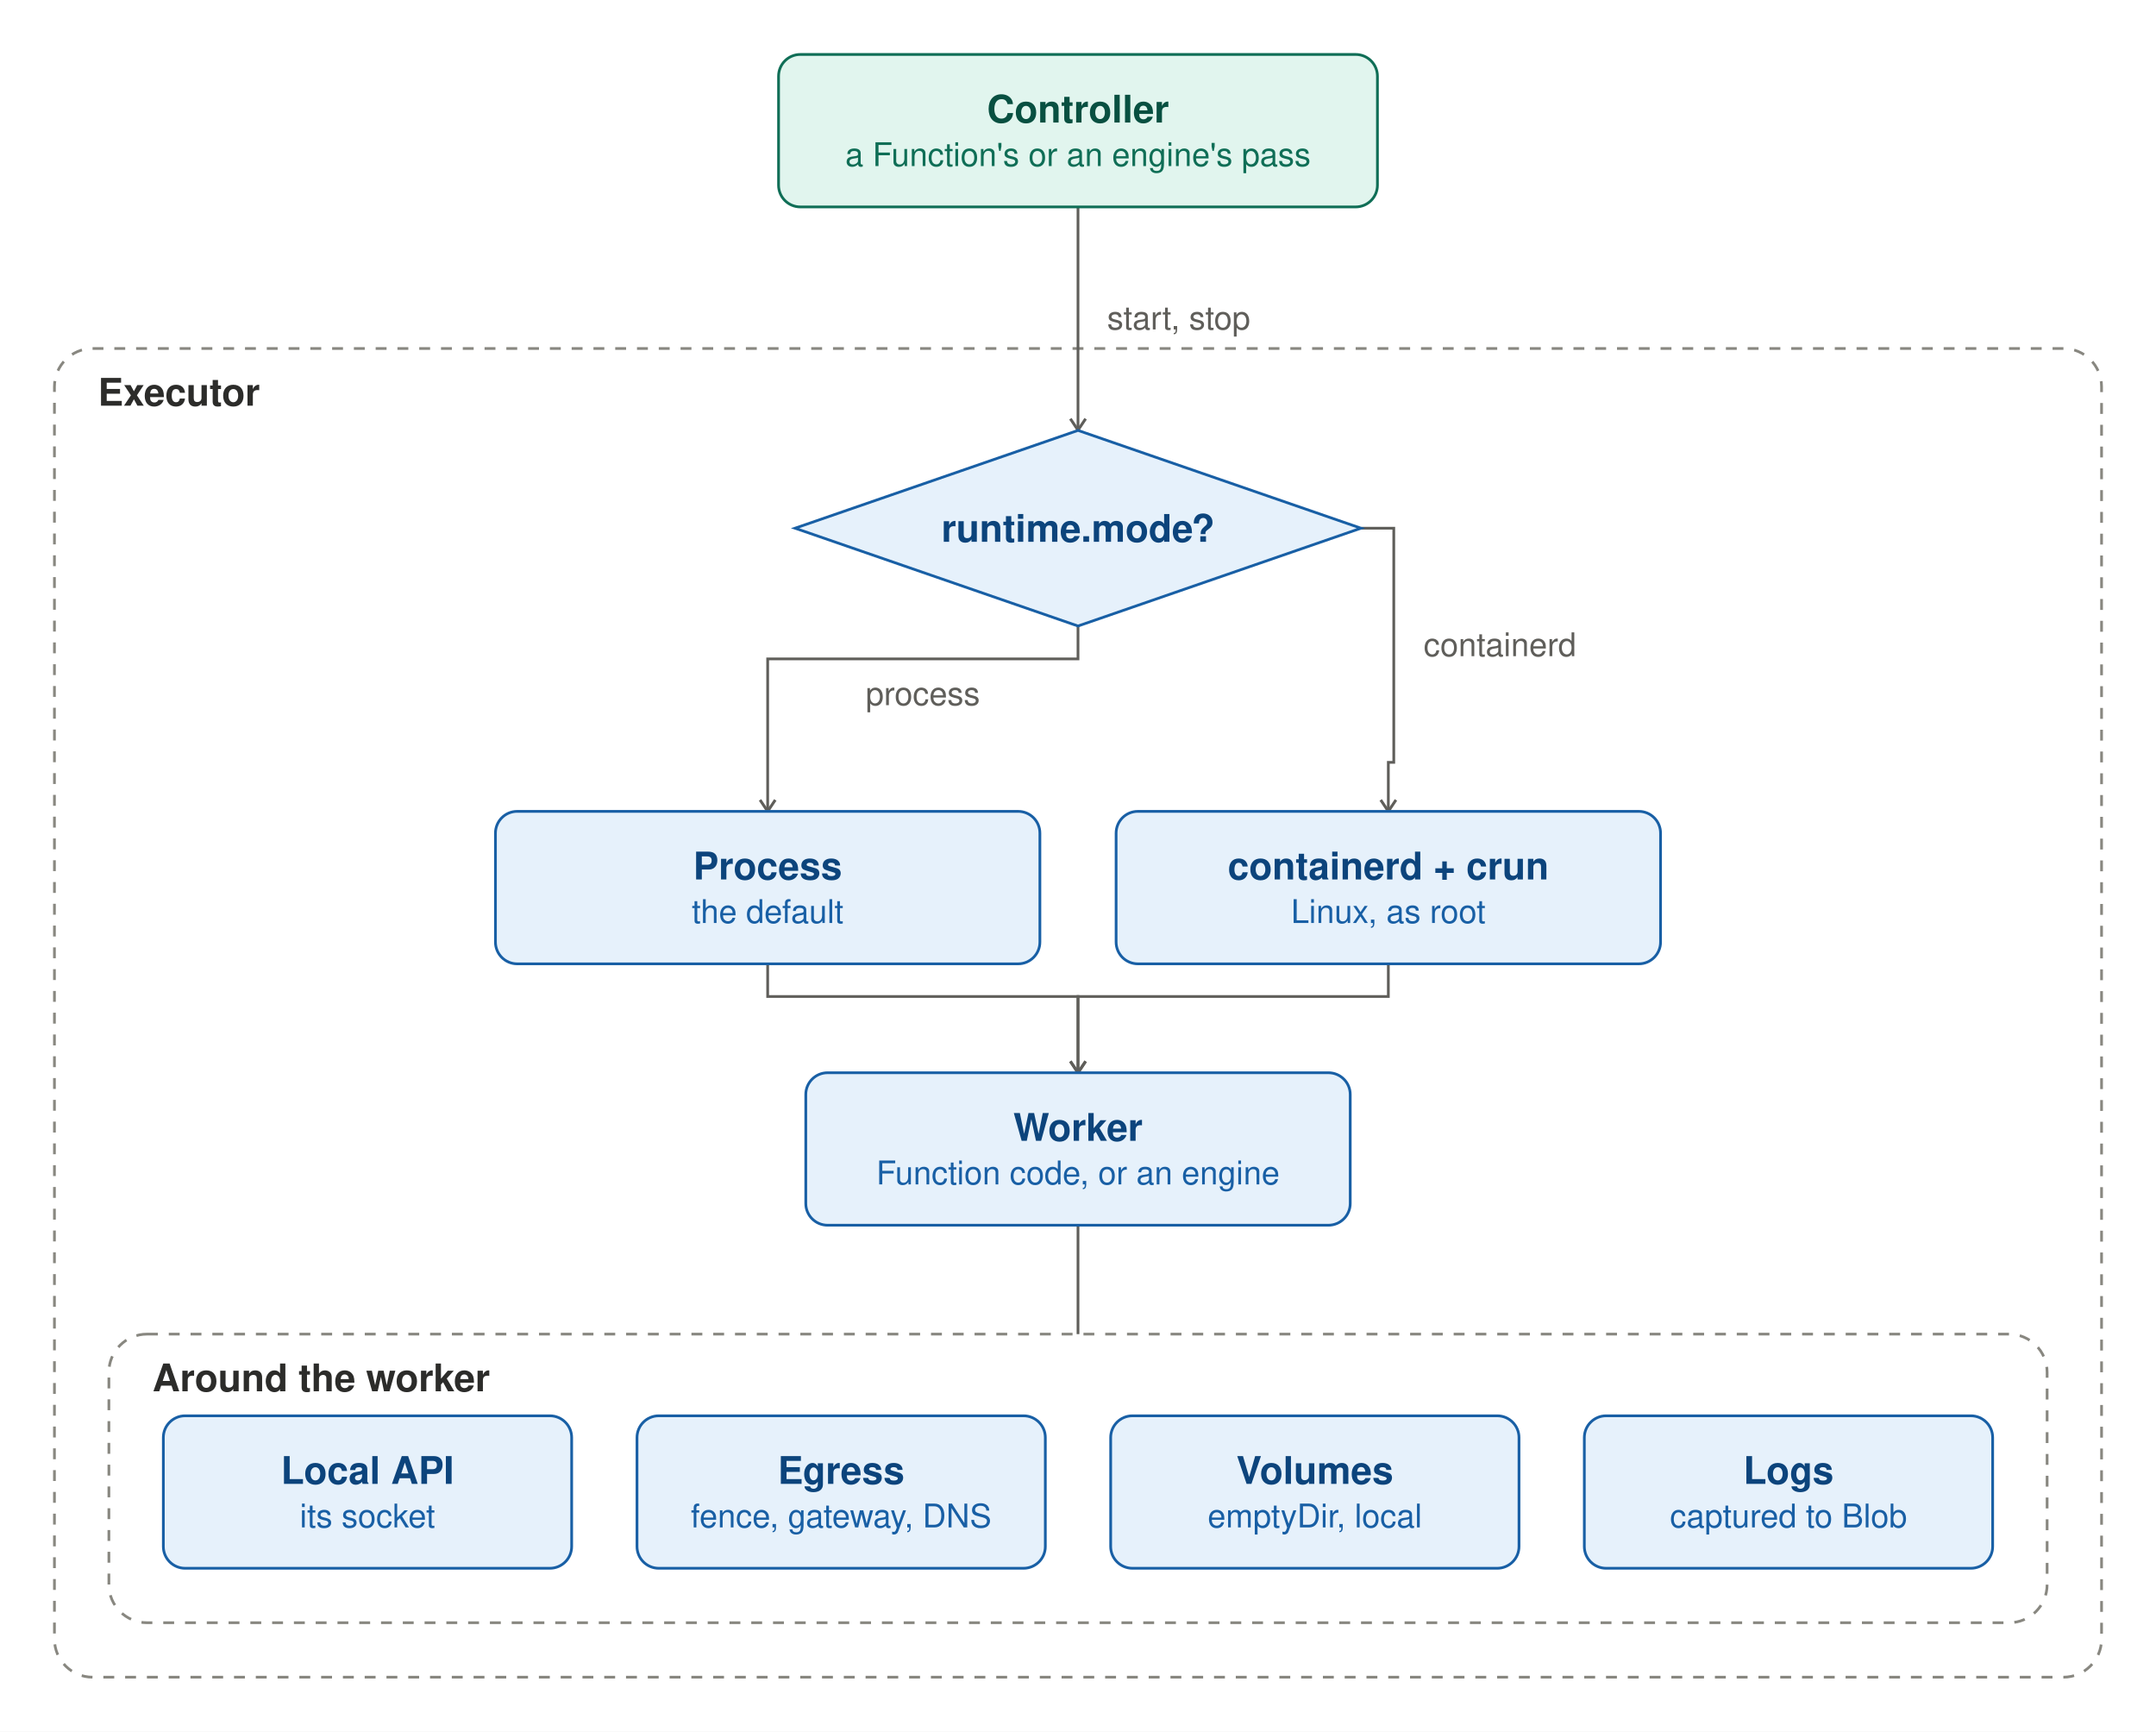
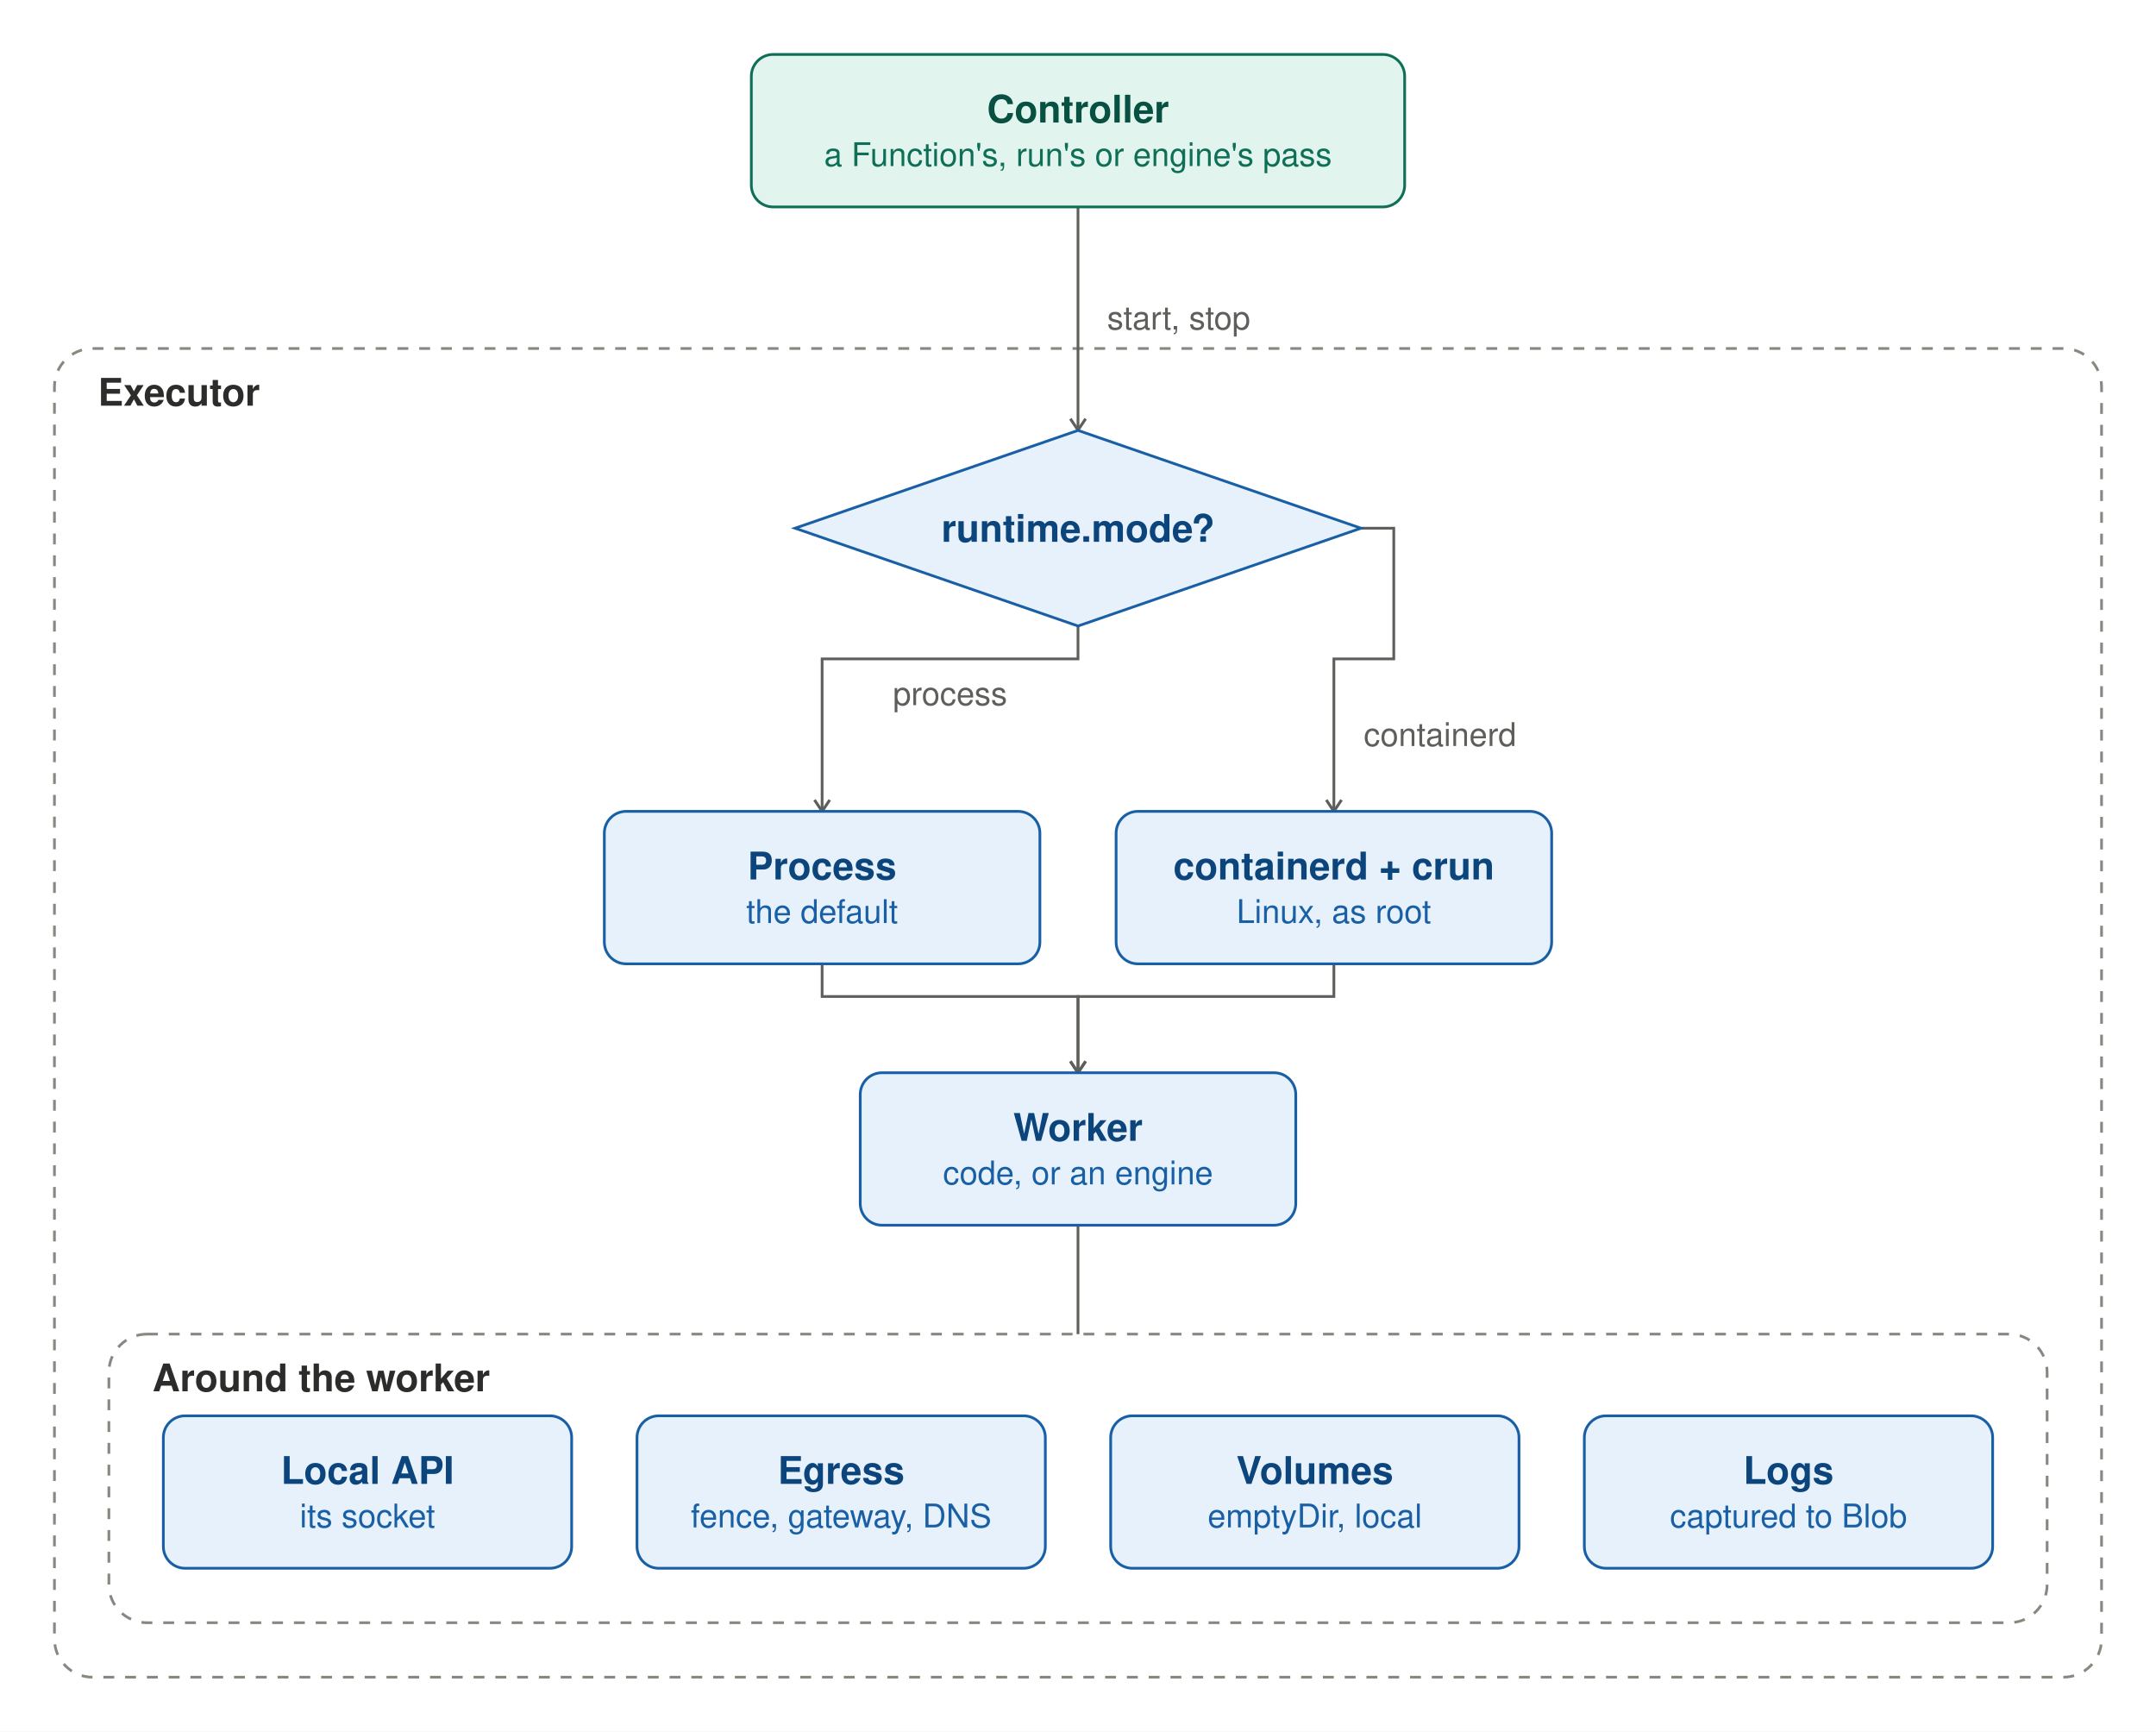
- <svg xmlns="http://www.w3.org/2000/svg" width="792" height="636" viewBox="0 0 792 636" font-family="Helvetica, Arial, sans-serif" text-anchor="middle" data-spec="title: Executor kind: flow dir: down  ctl: Controller | a Function's or an engine's pass @teal  [Executor] blue mode: runtime.mode? proc: Process | the default ctr: containerd + crun | Linux, as root worker: Worker | Function code, or an engine [Around the worker] blue right sock: Local API | its socket egress: Egress | fence, gateway, DNS vols: Volumes | emptyDir, local logs: Logs | captured to Blob [/] [/]  ctl &gt; mode: start, stop mode &gt; proc: process mode &gt; ctr: containerd proc &gt; worker ctr &gt; worker worker -- Around the worker " content="&lt;mxfile host=&quot;app.diagrams.net&quot;&gt;&lt;diagram id=&quot;diagram&quot; name=&quot;Executor&quot;&gt;&lt;mxGraphModel dx=&quot;800&quot; dy=&quot;600&quot; grid=&quot;1&quot; gridSize=&quot;10&quot; guides=&quot;1&quot; page=&quot;1&quot; pageWidth=&quot;792&quot; pageHeight=&quot;636&quot; math=&quot;0&quot; shadow=&quot;0&quot;&gt;&lt;root&gt;&lt;mxCell id=&quot;0&quot;/&gt;&lt;mxCell id=&quot;1&quot; parent=&quot;0&quot;/&gt;&lt;mxCell id=&quot;c1&quot; value=&quot;&amp;lt;b&amp;gt;Controller&amp;lt;/b&amp;gt;&amp;lt;br&amp;gt;&amp;lt;font style=&amp;quot;font-size:12px&amp;quot; color=&amp;quot;#0F6E56&amp;quot;&amp;gt;a Function&amp;amp;#x27;s or an engine&amp;amp;#x27;s pass&amp;lt;/font&amp;gt;&quot; style=&quot;rounded=1;absoluteArcSize=1;arcSize=16;whiteSpace=wrap;html=1;fillColor=#E1F5EE;strokeColor=#0F6E56;fontColor=#085041;fontSize=14;&quot; vertex=&quot;1&quot; parent=&quot;1&quot;&gt;&lt;mxGeometry x=&quot;286&quot; y=&quot;20&quot; width=&quot;220&quot; height=&quot;56&quot; as=&quot;geometry&quot;/&gt;&lt;/mxCell&gt;&lt;mxCell id=&quot;c2&quot; value=&quot;Executor&quot; style=&quot;rounded=1;absoluteArcSize=1;arcSize=28;dashed=1;fillColor=none;strokeColor=#888780;fontStyle=1;fontSize=14;fontColor=#2C2C2A;align=left;verticalAlign=top;spacingLeft=10;spacingTop=2;html=1;container=1;collapsible=0;&quot; vertex=&quot;1&quot; parent=&quot;1&quot;&gt;&lt;mxGeometry x=&quot;20&quot; y=&quot;128&quot; width=&quot;752.0&quot; height=&quot;488.0&quot; as=&quot;geometry&quot;/&gt;&lt;/mxCell&gt;&lt;mxCell id=&quot;c3&quot; value=&quot;&amp;lt;b&amp;gt;runtime.mode?&amp;lt;/b&amp;gt;&quot; style=&quot;rhombus;whiteSpace=wrap;html=1;fillColor=#E6F1FB;strokeColor=#185FA5;fontColor=#0C447C;fontSize=14;&quot; vertex=&quot;1&quot; parent=&quot;c2&quot;&gt;&lt;mxGeometry x=&quot;272&quot; y=&quot;30&quot; width=&quot;208&quot; height=&quot;72&quot; as=&quot;geometry&quot;/&gt;&lt;/mxCell&gt;&lt;mxCell id=&quot;c4&quot; value=&quot;&amp;lt;b&amp;gt;Process&amp;lt;/b&amp;gt;&amp;lt;br&amp;gt;&amp;lt;font style=&amp;quot;font-size:12px&amp;quot; color=&amp;quot;#185FA5&amp;quot;&amp;gt;the default&amp;lt;/font&amp;gt;&quot; style=&quot;rounded=1;absoluteArcSize=1;arcSize=16;whiteSpace=wrap;html=1;fillColor=#E6F1FB;strokeColor=#185FA5;fontColor=#0C447C;fontSize=14;&quot; vertex=&quot;1&quot; parent=&quot;c2&quot;&gt;&lt;mxGeometry x=&quot;162&quot; y=&quot;170&quot; width=&quot;200&quot; height=&quot;56&quot; as=&quot;geometry&quot;/&gt;&lt;/mxCell&gt;&lt;mxCell id=&quot;c5&quot; value=&quot;&amp;lt;b&amp;gt;containerd + crun&amp;lt;/b&amp;gt;&amp;lt;br&amp;gt;&amp;lt;font style=&amp;quot;font-size:12px&amp;quot; color=&amp;quot;#185FA5&amp;quot;&amp;gt;Linux, as root&amp;lt;/font&amp;gt;&quot; style=&quot;rounded=1;absoluteArcSize=1;arcSize=16;whiteSpace=wrap;html=1;fillColor=#E6F1FB;strokeColor=#185FA5;fontColor=#0C447C;fontSize=14;&quot; vertex=&quot;1&quot; parent=&quot;c2&quot;&gt;&lt;mxGeometry x=&quot;390&quot; y=&quot;170&quot; width=&quot;200&quot; height=&quot;56&quot; as=&quot;geometry&quot;/&gt;&lt;/mxCell&gt;&lt;mxCell id=&quot;c6&quot; value=&quot;&amp;lt;b&amp;gt;Worker&amp;lt;/b&amp;gt;&amp;lt;br&amp;gt;&amp;lt;font style=&amp;quot;font-size:12px&amp;quot; color=&amp;quot;#185FA5&amp;quot;&amp;gt;Function code, or an engine&amp;lt;/font&amp;gt;&quot; style=&quot;rounded=1;absoluteArcSize=1;arcSize=16;whiteSpace=wrap;html=1;fillColor=#E6F1FB;strokeColor=#185FA5;fontColor=#0C447C;fontSize=14;&quot; vertex=&quot;1&quot; parent=&quot;c2&quot;&gt;&lt;mxGeometry x=&quot;276&quot; y=&quot;266&quot; width=&quot;200&quot; height=&quot;56&quot; as=&quot;geometry&quot;/&gt;&lt;/mxCell&gt;&lt;mxCell id=&quot;c7&quot; value=&quot;Around the worker&quot; style=&quot;rounded=1;absoluteArcSize=1;arcSize=28;dashed=1;fillColor=none;strokeColor=#888780;fontStyle=1;fontSize=14;fontColor=#2C2C2A;align=left;verticalAlign=top;spacingLeft=10;spacingTop=2;html=1;container=1;collapsible=0;&quot; vertex=&quot;1&quot; parent=&quot;c2&quot;&gt;&lt;mxGeometry x=&quot;20&quot; y=&quot;362&quot; width=&quot;712.0&quot; height=&quot;106.0&quot; as=&quot;geometry&quot;/&gt;&lt;/mxCell&gt;&lt;mxCell id=&quot;c8&quot; value=&quot;&amp;lt;b&amp;gt;Local API&amp;lt;/b&amp;gt;&amp;lt;br&amp;gt;&amp;lt;font style=&amp;quot;font-size:12px&amp;quot; color=&amp;quot;#185FA5&amp;quot;&amp;gt;its socket&amp;lt;/font&amp;gt;&quot; style=&quot;rounded=1;absoluteArcSize=1;arcSize=16;whiteSpace=wrap;html=1;fillColor=#E6F1FB;strokeColor=#185FA5;fontColor=#0C447C;fontSize=14;&quot; vertex=&quot;1&quot; parent=&quot;c7&quot;&gt;&lt;mxGeometry x=&quot;20&quot; y=&quot;30&quot; width=&quot;150&quot; height=&quot;56&quot; as=&quot;geometry&quot;/&gt;&lt;/mxCell&gt;&lt;mxCell id=&quot;c9&quot; value=&quot;&amp;lt;b&amp;gt;Egress&amp;lt;/b&amp;gt;&amp;lt;br&amp;gt;&amp;lt;font style=&amp;quot;font-size:12px&amp;quot; color=&amp;quot;#185FA5&amp;quot;&amp;gt;fence, gateway, DNS&amp;lt;/font&amp;gt;&quot; style=&quot;rounded=1;absoluteArcSize=1;arcSize=16;whiteSpace=wrap;html=1;fillColor=#E6F1FB;strokeColor=#185FA5;fontColor=#0C447C;fontSize=14;&quot; vertex=&quot;1&quot; parent=&quot;c7&quot;&gt;&lt;mxGeometry x=&quot;194&quot; y=&quot;30&quot; width=&quot;150&quot; height=&quot;56&quot; as=&quot;geometry&quot;/&gt;&lt;/mxCell&gt;&lt;mxCell id=&quot;c10&quot; value=&quot;&amp;lt;b&amp;gt;Volumes&amp;lt;/b&amp;gt;&amp;lt;br&amp;gt;&amp;lt;font style=&amp;quot;font-size:12px&amp;quot; color=&amp;quot;#185FA5&amp;quot;&amp;gt;emptyDir, local&amp;lt;/font&amp;gt;&quot; style=&quot;rounded=1;absoluteArcSize=1;arcSize=16;whiteSpace=wrap;html=1;fillColor=#E6F1FB;strokeColor=#185FA5;fontColor=#0C447C;fontSize=14;&quot; vertex=&quot;1&quot; parent=&quot;c7&quot;&gt;&lt;mxGeometry x=&quot;368&quot; y=&quot;30&quot; width=&quot;150&quot; height=&quot;56&quot; as=&quot;geometry&quot;/&gt;&lt;/mxCell&gt;&lt;mxCell id=&quot;c11&quot; value=&quot;&amp;lt;b&amp;gt;Logs&amp;lt;/b&amp;gt;&amp;lt;br&amp;gt;&amp;lt;font style=&amp;quot;font-size:12px&amp;quot; color=&amp;quot;#185FA5&amp;quot;&amp;gt;captured to Blob&amp;lt;/font&amp;gt;&quot; style=&quot;rounded=1;absoluteArcSize=1;arcSize=16;whiteSpace=wrap;html=1;fillColor=#E6F1FB;strokeColor=#185FA5;fontColor=#0C447C;fontSize=14;&quot; vertex=&quot;1&quot; parent=&quot;c7&quot;&gt;&lt;mxGeometry x=&quot;542&quot; y=&quot;30&quot; width=&quot;150&quot; height=&quot;56&quot; as=&quot;geometry&quot;/&gt;&lt;/mxCell&gt;&lt;mxCell id=&quot;e1&quot; value=&quot;start, stop&quot; style=&quot;edgeStyle=orthogonalEdgeStyle;rounded=0;html=1;jettySize=auto;strokeColor=#5F5E5A;fontColor=#5F5E5A;fontSize=12;labelBackgroundColor=#FFFFFF;endSize=7;endArrow=open;endFill=0;exitX=0.5;exitY=1;exitDx=0;exitDy=0;exitPerimeter=0;entryX=0.5;entryY=0;entryDx=0;entryDy=0;entryPerimeter=0;&quot; edge=&quot;1&quot; parent=&quot;1&quot; source=&quot;c1&quot; target=&quot;c3&quot;&gt;&lt;mxGeometry x=&quot;0.000&quot; relative=&quot;1&quot; as=&quot;geometry&quot;&gt;&lt;mxPoint x=&quot;37&quot; y=&quot;0&quot; as=&quot;offset&quot;/&gt;&lt;/mxGeometry&gt;&lt;/mxCell&gt;&lt;mxCell id=&quot;e2&quot; value=&quot;process&quot; style=&quot;edgeStyle=orthogonalEdgeStyle;rounded=0;html=1;jettySize=auto;strokeColor=#5F5E5A;fontColor=#5F5E5A;fontSize=12;labelBackgroundColor=#FFFFFF;endSize=7;endArrow=open;endFill=0;exitX=0.5;exitY=1;exitDx=0;exitDy=0;exitPerimeter=0;entryX=0.5;entryY=0;entryDx=0;entryDy=0;entryPerimeter=0;&quot; edge=&quot;1&quot; parent=&quot;1&quot; source=&quot;c3&quot; target=&quot;c4&quot;&gt;&lt;mxGeometry x=&quot;-0.242&quot; relative=&quot;1&quot; as=&quot;geometry&quot;&gt;&lt;Array as=&quot;points&quot;&gt;&lt;mxPoint x=&quot;396&quot; y=&quot;242&quot;/&gt;&lt;mxPoint x=&quot;282&quot; y=&quot;242&quot;/&gt;&lt;/Array&gt;&lt;mxPoint x=&quot;0&quot; y=&quot;13&quot; as=&quot;offset&quot;/&gt;&lt;/mxGeometry&gt;&lt;/mxCell&gt;&lt;mxCell id=&quot;e3&quot; value=&quot;containerd&quot; style=&quot;edgeStyle=orthogonalEdgeStyle;rounded=0;html=1;jettySize=auto;strokeColor=#5F5E5A;fontColor=#5F5E5A;fontSize=12;labelBackgroundColor=#FFFFFF;endSize=7;endArrow=open;endFill=0;exitX=1;exitY=0.5;exitDx=0;exitDy=0;exitPerimeter=0;entryX=0.5;entryY=0;entryDx=0;entryDy=0;entryPerimeter=0;&quot; edge=&quot;1&quot; parent=&quot;1&quot; source=&quot;c3&quot; target=&quot;c5&quot;&gt;&lt;mxGeometry x=&quot;-0.068&quot; relative=&quot;1&quot; as=&quot;geometry&quot;&gt;&lt;Array as=&quot;points&quot;&gt;&lt;mxPoint x=&quot;512&quot; y=&quot;194&quot;/&gt;&lt;mxPoint x=&quot;512&quot; y=&quot;280&quot;/&gt;&lt;mxPoint x=&quot;510&quot; y=&quot;280&quot;/&gt;&lt;/Array&gt;&lt;mxPoint x=&quot;39&quot; y=&quot;0&quot; as=&quot;offset&quot;/&gt;&lt;/mxGeometry&gt;&lt;/mxCell&gt;&lt;mxCell id=&quot;e4&quot; value=&quot;&quot; style=&quot;edgeStyle=orthogonalEdgeStyle;rounded=0;html=1;jettySize=auto;strokeColor=#5F5E5A;fontColor=#5F5E5A;fontSize=12;labelBackgroundColor=#FFFFFF;endSize=7;endArrow=open;endFill=0;exitX=0.5;exitY=1;exitDx=0;exitDy=0;exitPerimeter=0;entryX=0.5;entryY=0;entryDx=0;entryDy=0;entryPerimeter=0;&quot; edge=&quot;1&quot; parent=&quot;1&quot; source=&quot;c4&quot; target=&quot;c6&quot;&gt;&lt;mxGeometry relative=&quot;1&quot; as=&quot;geometry&quot;&gt;&lt;Array as=&quot;points&quot;&gt;&lt;mxPoint x=&quot;282&quot; y=&quot;366&quot;/&gt;&lt;mxPoint x=&quot;396&quot; y=&quot;366&quot;/&gt;&lt;/Array&gt;&lt;/mxGeometry&gt;&lt;/mxCell&gt;&lt;mxCell id=&quot;e5&quot; value=&quot;&quot; style=&quot;edgeStyle=orthogonalEdgeStyle;rounded=0;html=1;jettySize=auto;strokeColor=#5F5E5A;fontColor=#5F5E5A;fontSize=12;labelBackgroundColor=#FFFFFF;endSize=7;endArrow=open;endFill=0;exitX=0.5;exitY=1;exitDx=0;exitDy=0;exitPerimeter=0;entryX=0.5;entryY=0;entryDx=0;entryDy=0;entryPerimeter=0;&quot; edge=&quot;1&quot; parent=&quot;1&quot; source=&quot;c5&quot; target=&quot;c6&quot;&gt;&lt;mxGeometry relative=&quot;1&quot; as=&quot;geometry&quot;&gt;&lt;Array as=&quot;points&quot;&gt;&lt;mxPoint x=&quot;510&quot; y=&quot;366&quot;/&gt;&lt;mxPoint x=&quot;396&quot; y=&quot;366&quot;/&gt;&lt;/Array&gt;&lt;/mxGeometry&gt;&lt;/mxCell&gt;&lt;mxCell id=&quot;e6&quot; value=&quot;&quot; style=&quot;edgeStyle=orthogonalEdgeStyle;rounded=0;html=1;jettySize=auto;strokeColor=#5F5E5A;fontColor=#5F5E5A;fontSize=12;labelBackgroundColor=#FFFFFF;endSize=7;endArrow=none;exitX=0.5;exitY=1;exitDx=0;exitDy=0;exitPerimeter=0;entryX=0.5;entryY=0;entryDx=0;entryDy=0;entryPerimeter=0;&quot; edge=&quot;1&quot; parent=&quot;1&quot; source=&quot;c6&quot; target=&quot;c7&quot;&gt;&lt;mxGeometry relative=&quot;1&quot; as=&quot;geometry&quot;&gt;&lt;/mxGeometry&gt;&lt;/mxCell&gt;&lt;/root&gt;&lt;/mxGraphModel&gt;&lt;/diagram&gt;&lt;/mxfile&gt;">
+ <svg xmlns="http://www.w3.org/2000/svg" width="792" height="636" viewBox="0 0 792 636" font-family="Helvetica, Arial, sans-serif" text-anchor="middle" data-spec="title: Executor kind: flow dir: down  ctl: Controller | a Function's, run's or engine's pass @teal  [Executor] blue mode: runtime.mode? proc: Process | the default ctr: containerd + crun | Linux, as root worker: Worker | code, or an engine [Around the worker] blue right sock: Local API | its socket egress: Egress | fence, gateway, DNS vols: Volumes | emptyDir, local logs: Logs | captured to Blob [/] [/]  ctl &gt; mode: start, stop mode &gt; proc: process mode &gt; ctr: containerd proc &gt; worker ctr &gt; worker worker -- Around the worker " content="&lt;mxfile host=&quot;app.diagrams.net&quot;&gt;&lt;diagram id=&quot;diagram&quot; name=&quot;Executor&quot;&gt;&lt;mxGraphModel dx=&quot;800&quot; dy=&quot;600&quot; grid=&quot;1&quot; gridSize=&quot;10&quot; guides=&quot;1&quot; page=&quot;1&quot; pageWidth=&quot;792&quot; pageHeight=&quot;636&quot; math=&quot;0&quot; shadow=&quot;0&quot;&gt;&lt;root&gt;&lt;mxCell id=&quot;0&quot;/&gt;&lt;mxCell id=&quot;1&quot; parent=&quot;0&quot;/&gt;&lt;mxCell id=&quot;c1&quot; value=&quot;&amp;lt;b&amp;gt;Controller&amp;lt;/b&amp;gt;&amp;lt;br&amp;gt;&amp;lt;font style=&amp;quot;font-size:12px&amp;quot; color=&amp;quot;#0F6E56&amp;quot;&amp;gt;a Function&amp;amp;#x27;s, run&amp;amp;#x27;s or engine&amp;amp;#x27;s pass&amp;lt;/font&amp;gt;&quot; style=&quot;rounded=1;absoluteArcSize=1;arcSize=16;whiteSpace=wrap;html=1;fillColor=#E1F5EE;strokeColor=#0F6E56;fontColor=#085041;fontSize=14;&quot; vertex=&quot;1&quot; parent=&quot;1&quot;&gt;&lt;mxGeometry x=&quot;276&quot; y=&quot;20&quot; width=&quot;240&quot; height=&quot;56&quot; as=&quot;geometry&quot;/&gt;&lt;/mxCell&gt;&lt;mxCell id=&quot;c2&quot; value=&quot;Executor&quot; style=&quot;rounded=1;absoluteArcSize=1;arcSize=28;dashed=1;fillColor=none;strokeColor=#888780;fontStyle=1;fontSize=14;fontColor=#2C2C2A;align=left;verticalAlign=top;spacingLeft=10;spacingTop=2;html=1;container=1;collapsible=0;&quot; vertex=&quot;1&quot; parent=&quot;1&quot;&gt;&lt;mxGeometry x=&quot;20&quot; y=&quot;128&quot; width=&quot;752.0&quot; height=&quot;488.0&quot; as=&quot;geometry&quot;/&gt;&lt;/mxCell&gt;&lt;mxCell id=&quot;c3&quot; value=&quot;&amp;lt;b&amp;gt;runtime.mode?&amp;lt;/b&amp;gt;&quot; style=&quot;rhombus;whiteSpace=wrap;html=1;fillColor=#E6F1FB;strokeColor=#185FA5;fontColor=#0C447C;fontSize=14;&quot; vertex=&quot;1&quot; parent=&quot;c2&quot;&gt;&lt;mxGeometry x=&quot;272&quot; y=&quot;30&quot; width=&quot;208&quot; height=&quot;72&quot; as=&quot;geometry&quot;/&gt;&lt;/mxCell&gt;&lt;mxCell id=&quot;c4&quot; value=&quot;&amp;lt;b&amp;gt;Process&amp;lt;/b&amp;gt;&amp;lt;br&amp;gt;&amp;lt;font style=&amp;quot;font-size:12px&amp;quot; color=&amp;quot;#185FA5&amp;quot;&amp;gt;the default&amp;lt;/font&amp;gt;&quot; style=&quot;rounded=1;absoluteArcSize=1;arcSize=16;whiteSpace=wrap;html=1;fillColor=#E6F1FB;strokeColor=#185FA5;fontColor=#0C447C;fontSize=14;&quot; vertex=&quot;1&quot; parent=&quot;c2&quot;&gt;&lt;mxGeometry x=&quot;202&quot; y=&quot;170&quot; width=&quot;160&quot; height=&quot;56&quot; as=&quot;geometry&quot;/&gt;&lt;/mxCell&gt;&lt;mxCell id=&quot;c5&quot; value=&quot;&amp;lt;b&amp;gt;containerd + crun&amp;lt;/b&amp;gt;&amp;lt;br&amp;gt;&amp;lt;font style=&amp;quot;font-size:12px&amp;quot; color=&amp;quot;#185FA5&amp;quot;&amp;gt;Linux, as root&amp;lt;/font&amp;gt;&quot; style=&quot;rounded=1;absoluteArcSize=1;arcSize=16;whiteSpace=wrap;html=1;fillColor=#E6F1FB;strokeColor=#185FA5;fontColor=#0C447C;fontSize=14;&quot; vertex=&quot;1&quot; parent=&quot;c2&quot;&gt;&lt;mxGeometry x=&quot;390&quot; y=&quot;170&quot; width=&quot;160&quot; height=&quot;56&quot; as=&quot;geometry&quot;/&gt;&lt;/mxCell&gt;&lt;mxCell id=&quot;c6&quot; value=&quot;&amp;lt;b&amp;gt;Worker&amp;lt;/b&amp;gt;&amp;lt;br&amp;gt;&amp;lt;font style=&amp;quot;font-size:12px&amp;quot; color=&amp;quot;#185FA5&amp;quot;&amp;gt;code, or an engine&amp;lt;/font&amp;gt;&quot; style=&quot;rounded=1;absoluteArcSize=1;arcSize=16;whiteSpace=wrap;html=1;fillColor=#E6F1FB;strokeColor=#185FA5;fontColor=#0C447C;fontSize=14;&quot; vertex=&quot;1&quot; parent=&quot;c2&quot;&gt;&lt;mxGeometry x=&quot;296&quot; y=&quot;266&quot; width=&quot;160&quot; height=&quot;56&quot; as=&quot;geometry&quot;/&gt;&lt;/mxCell&gt;&lt;mxCell id=&quot;c7&quot; value=&quot;Around the worker&quot; style=&quot;rounded=1;absoluteArcSize=1;arcSize=28;dashed=1;fillColor=none;strokeColor=#888780;fontStyle=1;fontSize=14;fontColor=#2C2C2A;align=left;verticalAlign=top;spacingLeft=10;spacingTop=2;html=1;container=1;collapsible=0;&quot; vertex=&quot;1&quot; parent=&quot;c2&quot;&gt;&lt;mxGeometry x=&quot;20&quot; y=&quot;362&quot; width=&quot;712.0&quot; height=&quot;106.0&quot; as=&quot;geometry&quot;/&gt;&lt;/mxCell&gt;&lt;mxCell id=&quot;c8&quot; value=&quot;&amp;lt;b&amp;gt;Local API&amp;lt;/b&amp;gt;&amp;lt;br&amp;gt;&amp;lt;font style=&amp;quot;font-size:12px&amp;quot; color=&amp;quot;#185FA5&amp;quot;&amp;gt;its socket&amp;lt;/font&amp;gt;&quot; style=&quot;rounded=1;absoluteArcSize=1;arcSize=16;whiteSpace=wrap;html=1;fillColor=#E6F1FB;strokeColor=#185FA5;fontColor=#0C447C;fontSize=14;&quot; vertex=&quot;1&quot; parent=&quot;c7&quot;&gt;&lt;mxGeometry x=&quot;20&quot; y=&quot;30&quot; width=&quot;150&quot; height=&quot;56&quot; as=&quot;geometry&quot;/&gt;&lt;/mxCell&gt;&lt;mxCell id=&quot;c9&quot; value=&quot;&amp;lt;b&amp;gt;Egress&amp;lt;/b&amp;gt;&amp;lt;br&amp;gt;&amp;lt;font style=&amp;quot;font-size:12px&amp;quot; color=&amp;quot;#185FA5&amp;quot;&amp;gt;fence, gateway, DNS&amp;lt;/font&amp;gt;&quot; style=&quot;rounded=1;absoluteArcSize=1;arcSize=16;whiteSpace=wrap;html=1;fillColor=#E6F1FB;strokeColor=#185FA5;fontColor=#0C447C;fontSize=14;&quot; vertex=&quot;1&quot; parent=&quot;c7&quot;&gt;&lt;mxGeometry x=&quot;194&quot; y=&quot;30&quot; width=&quot;150&quot; height=&quot;56&quot; as=&quot;geometry&quot;/&gt;&lt;/mxCell&gt;&lt;mxCell id=&quot;c10&quot; value=&quot;&amp;lt;b&amp;gt;Volumes&amp;lt;/b&amp;gt;&amp;lt;br&amp;gt;&amp;lt;font style=&amp;quot;font-size:12px&amp;quot; color=&amp;quot;#185FA5&amp;quot;&amp;gt;emptyDir, local&amp;lt;/font&amp;gt;&quot; style=&quot;rounded=1;absoluteArcSize=1;arcSize=16;whiteSpace=wrap;html=1;fillColor=#E6F1FB;strokeColor=#185FA5;fontColor=#0C447C;fontSize=14;&quot; vertex=&quot;1&quot; parent=&quot;c7&quot;&gt;&lt;mxGeometry x=&quot;368&quot; y=&quot;30&quot; width=&quot;150&quot; height=&quot;56&quot; as=&quot;geometry&quot;/&gt;&lt;/mxCell&gt;&lt;mxCell id=&quot;c11&quot; value=&quot;&amp;lt;b&amp;gt;Logs&amp;lt;/b&amp;gt;&amp;lt;br&amp;gt;&amp;lt;font style=&amp;quot;font-size:12px&amp;quot; color=&amp;quot;#185FA5&amp;quot;&amp;gt;captured to Blob&amp;lt;/font&amp;gt;&quot; style=&quot;rounded=1;absoluteArcSize=1;arcSize=16;whiteSpace=wrap;html=1;fillColor=#E6F1FB;strokeColor=#185FA5;fontColor=#0C447C;fontSize=14;&quot; vertex=&quot;1&quot; parent=&quot;c7&quot;&gt;&lt;mxGeometry x=&quot;542&quot; y=&quot;30&quot; width=&quot;150&quot; height=&quot;56&quot; as=&quot;geometry&quot;/&gt;&lt;/mxCell&gt;&lt;mxCell id=&quot;e1&quot; value=&quot;start, stop&quot; style=&quot;edgeStyle=orthogonalEdgeStyle;rounded=0;html=1;jettySize=auto;strokeColor=#5F5E5A;fontColor=#5F5E5A;fontSize=12;labelBackgroundColor=#FFFFFF;endSize=7;endArrow=open;endFill=0;exitX=0.5;exitY=1;exitDx=0;exitDy=0;exitPerimeter=0;entryX=0.5;entryY=0;entryDx=0;entryDy=0;entryPerimeter=0;&quot; edge=&quot;1&quot; parent=&quot;1&quot; source=&quot;c1&quot; target=&quot;c3&quot;&gt;&lt;mxGeometry x=&quot;0.000&quot; relative=&quot;1&quot; as=&quot;geometry&quot;&gt;&lt;mxPoint x=&quot;37&quot; y=&quot;0&quot; as=&quot;offset&quot;/&gt;&lt;/mxGeometry&gt;&lt;/mxCell&gt;&lt;mxCell id=&quot;e2&quot; value=&quot;process&quot; style=&quot;edgeStyle=orthogonalEdgeStyle;rounded=0;html=1;jettySize=auto;strokeColor=#5F5E5A;fontColor=#5F5E5A;fontSize=12;labelBackgroundColor=#FFFFFF;endSize=7;endArrow=open;endFill=0;exitX=0.5;exitY=1;exitDx=0;exitDy=0;exitPerimeter=0;entryX=0.5;entryY=0;entryDx=0;entryDy=0;entryPerimeter=0;&quot; edge=&quot;1&quot; parent=&quot;1&quot; source=&quot;c3&quot; target=&quot;c4&quot;&gt;&lt;mxGeometry x=&quot;-0.272&quot; relative=&quot;1&quot; as=&quot;geometry&quot;&gt;&lt;Array as=&quot;points&quot;&gt;&lt;mxPoint x=&quot;396&quot; y=&quot;242&quot;/&gt;&lt;mxPoint x=&quot;302&quot; y=&quot;242&quot;/&gt;&lt;/Array&gt;&lt;mxPoint x=&quot;0&quot; y=&quot;13&quot; as=&quot;offset&quot;/&gt;&lt;/mxGeometry&gt;&lt;/mxCell&gt;&lt;mxCell id=&quot;e3&quot; value=&quot;containerd&quot; style=&quot;edgeStyle=orthogonalEdgeStyle;rounded=0;html=1;jettySize=auto;strokeColor=#5F5E5A;fontColor=#5F5E5A;fontSize=12;labelBackgroundColor=#FFFFFF;endSize=7;endArrow=open;endFill=0;exitX=1;exitY=0.5;exitDx=0;exitDy=0;exitPerimeter=0;entryX=0.5;entryY=0;entryDx=0;entryDy=0;entryPerimeter=0;&quot; edge=&quot;1&quot; parent=&quot;1&quot; source=&quot;c3&quot; target=&quot;c5&quot;&gt;&lt;mxGeometry x=&quot;0.594&quot; relative=&quot;1&quot; as=&quot;geometry&quot;&gt;&lt;Array as=&quot;points&quot;&gt;&lt;mxPoint x=&quot;512&quot; y=&quot;194&quot;/&gt;&lt;mxPoint x=&quot;512&quot; y=&quot;242&quot;/&gt;&lt;mxPoint x=&quot;490&quot; y=&quot;242&quot;/&gt;&lt;/Array&gt;&lt;mxPoint x=&quot;39&quot; y=&quot;0&quot; as=&quot;offset&quot;/&gt;&lt;/mxGeometry&gt;&lt;/mxCell&gt;&lt;mxCell id=&quot;e4&quot; value=&quot;&quot; style=&quot;edgeStyle=orthogonalEdgeStyle;rounded=0;html=1;jettySize=auto;strokeColor=#5F5E5A;fontColor=#5F5E5A;fontSize=12;labelBackgroundColor=#FFFFFF;endSize=7;endArrow=open;endFill=0;exitX=0.5;exitY=1;exitDx=0;exitDy=0;exitPerimeter=0;entryX=0.5;entryY=0;entryDx=0;entryDy=0;entryPerimeter=0;&quot; edge=&quot;1&quot; parent=&quot;1&quot; source=&quot;c4&quot; target=&quot;c6&quot;&gt;&lt;mxGeometry relative=&quot;1&quot; as=&quot;geometry&quot;&gt;&lt;Array as=&quot;points&quot;&gt;&lt;mxPoint x=&quot;302&quot; y=&quot;366&quot;/&gt;&lt;mxPoint x=&quot;396&quot; y=&quot;366&quot;/&gt;&lt;/Array&gt;&lt;/mxGeometry&gt;&lt;/mxCell&gt;&lt;mxCell id=&quot;e5&quot; value=&quot;&quot; style=&quot;edgeStyle=orthogonalEdgeStyle;rounded=0;html=1;jettySize=auto;strokeColor=#5F5E5A;fontColor=#5F5E5A;fontSize=12;labelBackgroundColor=#FFFFFF;endSize=7;endArrow=open;endFill=0;exitX=0.5;exitY=1;exitDx=0;exitDy=0;exitPerimeter=0;entryX=0.5;entryY=0;entryDx=0;entryDy=0;entryPerimeter=0;&quot; edge=&quot;1&quot; parent=&quot;1&quot; source=&quot;c5&quot; target=&quot;c6&quot;&gt;&lt;mxGeometry relative=&quot;1&quot; as=&quot;geometry&quot;&gt;&lt;Array as=&quot;points&quot;&gt;&lt;mxPoint x=&quot;490&quot; y=&quot;366&quot;/&gt;&lt;mxPoint x=&quot;396&quot; y=&quot;366&quot;/&gt;&lt;/Array&gt;&lt;/mxGeometry&gt;&lt;/mxCell&gt;&lt;mxCell id=&quot;e6&quot; value=&quot;&quot; style=&quot;edgeStyle=orthogonalEdgeStyle;rounded=0;html=1;jettySize=auto;strokeColor=#5F5E5A;fontColor=#5F5E5A;fontSize=12;labelBackgroundColor=#FFFFFF;endSize=7;endArrow=none;exitX=0.5;exitY=1;exitDx=0;exitDy=0;exitPerimeter=0;entryX=0.5;entryY=0;entryDx=0;entryDy=0;entryPerimeter=0;&quot; edge=&quot;1&quot; parent=&quot;1&quot; source=&quot;c6&quot; target=&quot;c7&quot;&gt;&lt;mxGeometry relative=&quot;1&quot; as=&quot;geometry&quot;&gt;&lt;/mxGeometry&gt;&lt;/mxCell&gt;&lt;/root&gt;&lt;/mxGraphModel&gt;&lt;/diagram&gt;&lt;/mxfile&gt;">
  <rect width="792" height="636" fill="#FFFFFF" />
  <defs>
    <marker id="a" viewBox="0 0 10 10" refX="8" refY="5" markerWidth="7" markerHeight="7" orient="auto-start-reverse">
      <path d="M2 1L8 5L2 9" fill="none" stroke="#5F5E5A" stroke-width="1.5" />
    </marker>
  </defs>
  <rect x="20" y="128" width="752.0" height="488.0" rx="14" fill="none" stroke="#888780" stroke-dasharray="4 4" />
  <text x="36" y="149" text-anchor="start" font-size="14" font-weight="600" fill="#2C2C2A">Executor</text>
  <rect x="40" y="490" width="712.0" height="106.0" rx="14" fill="none" stroke="#888780" stroke-dasharray="4 4" />
  <text x="56" y="511" text-anchor="start" font-size="14" font-weight="600" fill="#2C2C2A">Around the worker</text>
  <path d="M396 76V158" fill="none" stroke="#5F5E5A" marker-end="url(#a)" />
  <text x="433" y="121" font-size="12" fill="#5F5E5A">start, stop</text>
-   <path d="M396 230V242H282V298" fill="none" stroke="#5F5E5A" marker-end="url(#a)" />
-   <text x="339" y="259" font-size="12" fill="#5F5E5A">process</text>
-   <path d="M500 194H512V280H510V298" fill="none" stroke="#5F5E5A" marker-end="url(#a)" />
-   <text x="551" y="241" font-size="12" fill="#5F5E5A">containerd</text>
-   <path d="M282 354V366H396V394" fill="none" stroke="#5F5E5A" marker-end="url(#a)" />
-   <path d="M510 354V366H396V394" fill="none" stroke="#5F5E5A" marker-end="url(#a)" />
+   <path d="M396 230V242H302V298" fill="none" stroke="#5F5E5A" marker-end="url(#a)" />
+   <text x="349" y="259" font-size="12" fill="#5F5E5A">process</text>
+   <path d="M500 194H512V242H490V298" fill="none" stroke="#5F5E5A" marker-end="url(#a)" />
+   <text x="529" y="274" font-size="12" fill="#5F5E5A">containerd</text>
+   <path d="M302 354V366H396V394" fill="none" stroke="#5F5E5A" marker-end="url(#a)" />
+   <path d="M490 354V366H396V394" fill="none" stroke="#5F5E5A" marker-end="url(#a)" />
  <path d="M396 450V490" fill="none" stroke="#5F5E5A" />
-   <rect x="286" y="20" width="220" height="56" rx="8" fill="#E1F5EE" stroke="#0F6E56" />
+   <rect x="276" y="20" width="240" height="56" rx="8" fill="#E1F5EE" stroke="#0F6E56" />
  <text x="396" y="45" font-size="14" font-weight="600" fill="#085041">Controller</text>
-   <text x="396" y="61" font-size="12" fill="#0F6E56">a Function's or an engine's pass</text>
+   <text x="396" y="61" font-size="12" fill="#0F6E56">a Function's, run's or engine's pass</text>
  <rect x="-1" y="-1" width="2" height="2" vector-effect="non-scaling-stroke" transform="translate(396 194) scale(73.5 25.4) rotate(45)" fill="#E6F1FB" stroke="#185FA5" />
  <text x="396" y="199" font-size="14" font-weight="600" fill="#0C447C">runtime.mode?</text>
-   <rect x="182" y="298" width="200" height="56" rx="8" fill="#E6F1FB" stroke="#185FA5" />
-   <text x="282" y="323" font-size="14" font-weight="600" fill="#0C447C">Process</text>
-   <text x="282" y="339" font-size="12" fill="#185FA5">the default</text>
-   <rect x="410" y="298" width="200" height="56" rx="8" fill="#E6F1FB" stroke="#185FA5" />
-   <text x="510" y="323" font-size="14" font-weight="600" fill="#0C447C">containerd + crun</text>
-   <text x="510" y="339" font-size="12" fill="#185FA5">Linux, as root</text>
-   <rect x="296" y="394" width="200" height="56" rx="8" fill="#E6F1FB" stroke="#185FA5" />
+   <rect x="222" y="298" width="160" height="56" rx="8" fill="#E6F1FB" stroke="#185FA5" />
+   <text x="302" y="323" font-size="14" font-weight="600" fill="#0C447C">Process</text>
+   <text x="302" y="339" font-size="12" fill="#185FA5">the default</text>
+   <rect x="410" y="298" width="160" height="56" rx="8" fill="#E6F1FB" stroke="#185FA5" />
+   <text x="490" y="323" font-size="14" font-weight="600" fill="#0C447C">containerd + crun</text>
+   <text x="490" y="339" font-size="12" fill="#185FA5">Linux, as root</text>
+   <rect x="316" y="394" width="160" height="56" rx="8" fill="#E6F1FB" stroke="#185FA5" />
  <text x="396" y="419" font-size="14" font-weight="600" fill="#0C447C">Worker</text>
-   <text x="396" y="435" font-size="12" fill="#185FA5">Function code, or an engine</text>
+   <text x="396" y="435" font-size="12" fill="#185FA5">code, or an engine</text>
  <rect x="60" y="520" width="150" height="56" rx="8" fill="#E6F1FB" stroke="#185FA5" />
  <text x="135" y="545" font-size="14" font-weight="600" fill="#0C447C">Local API</text>
  <text x="135" y="561" font-size="12" fill="#185FA5">its socket</text>
  <rect x="234" y="520" width="150" height="56" rx="8" fill="#E6F1FB" stroke="#185FA5" />
  <text x="309" y="545" font-size="14" font-weight="600" fill="#0C447C">Egress</text>
  <text x="309" y="561" font-size="12" fill="#185FA5">fence, gateway, DNS</text>
  <rect x="408" y="520" width="150" height="56" rx="8" fill="#E6F1FB" stroke="#185FA5" />
  <text x="483" y="545" font-size="14" font-weight="600" fill="#0C447C">Volumes</text>
  <text x="483" y="561" font-size="12" fill="#185FA5">emptyDir, local</text>
  <rect x="582" y="520" width="150" height="56" rx="8" fill="#E6F1FB" stroke="#185FA5" />
  <text x="657" y="545" font-size="14" font-weight="600" fill="#0C447C">Logs</text>
  <text x="657" y="561" font-size="12" fill="#185FA5">captured to Blob</text>
</svg>
